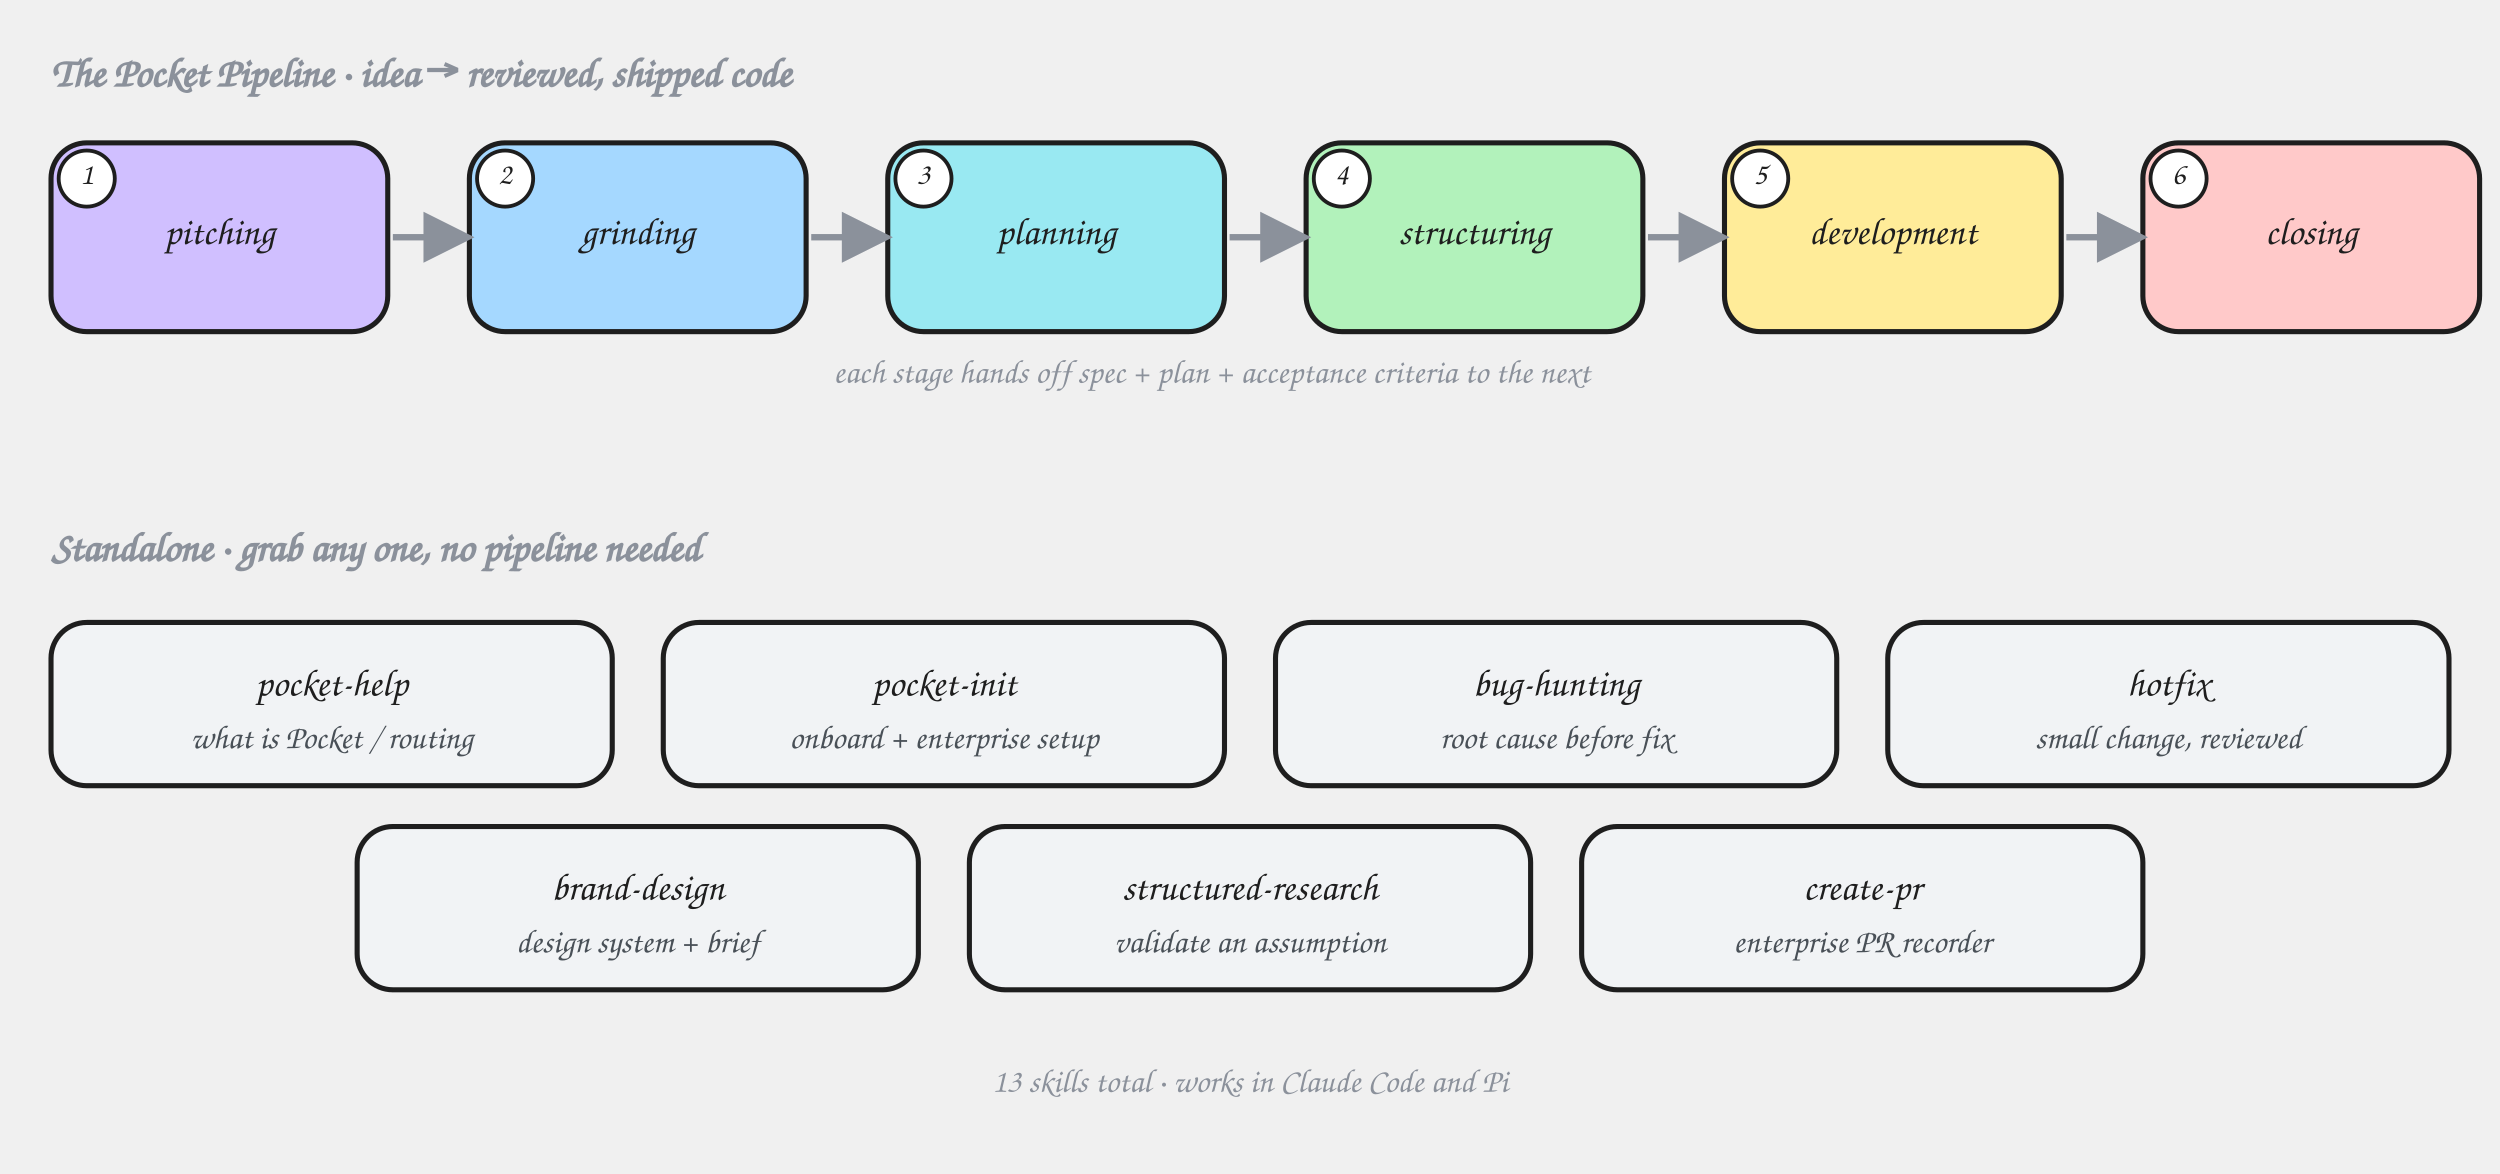
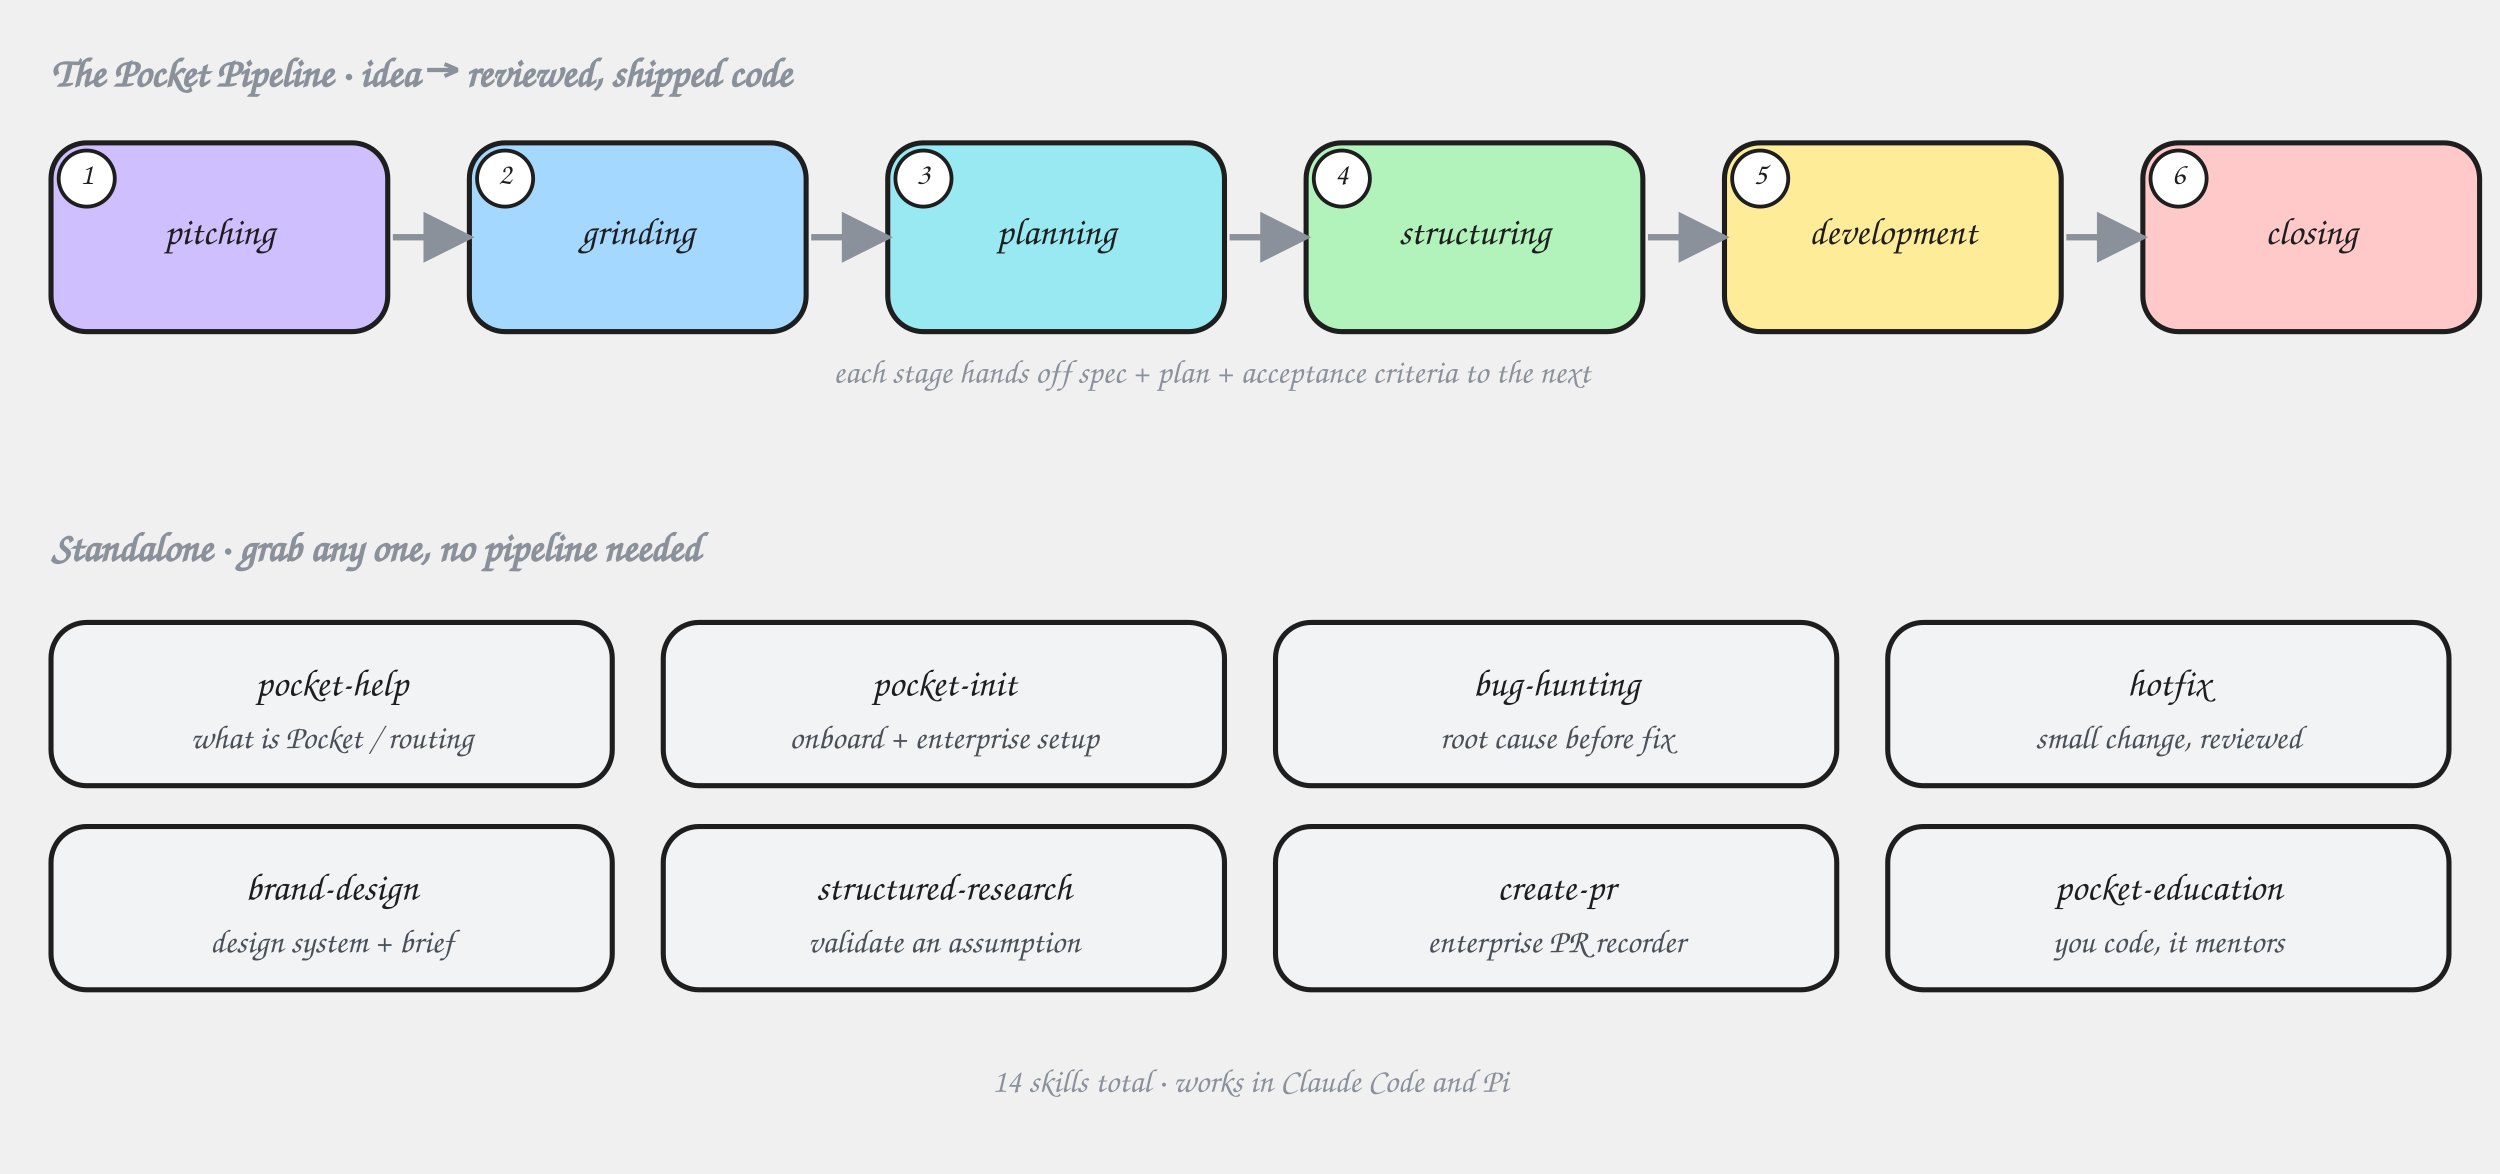
<svg xmlns="http://www.w3.org/2000/svg" viewBox="0 0 980 460" font-family="'Virgil','Excalifont','Segoe Print','Comic Sans MS',cursive" width="980" height="460">
  <defs>
    <marker id="arrow" viewBox="0 0 10 10" refX="8" refY="5" markerWidth="8" markerHeight="8" orient="auto-start-reverse">
      <path d="M0,0 L10,5 L0,10 z" fill="#8b919b" />
    </marker>
    <style>
      .box { stroke:#1e1e1e; stroke-width:2; rx:14; ry:14; stroke-linejoin:round; }
      .lbl { fill:#1e1e1e; font-size:15px; text-anchor:middle; dominant-baseline:central; }
      .sub { fill:#495057; font-size:13px; text-anchor:middle; dominant-baseline:central; }
      .badge { fill:#ffffff; stroke:#1e1e1e; stroke-width:1.5; }
      .num { fill:#1e1e1e; font-size:12px; text-anchor:middle; dominant-baseline:central; }
      .hdr { fill:#8b919b; font-size:16px; font-weight:bold; }
      .flow { stroke:#8b919b; stroke-width:2.5; fill:none; }
      .caption { fill:#8b919b; font-size:13px; text-anchor:middle; }
    </style>
  </defs>
  <text class="hdr" x="20" y="34">The Pocket Pipeline · idea → reviewed, shipped code</text>
  <rect class="box" x="20" y="56" width="132" height="74" fill="#d0bfff" />
  <text class="lbl" x="86" y="93">pitching</text>
  <circle class="badge" cx="34" cy="70" r="11" />
  <text class="num" x="34" y="70">1</text>
  <rect class="box" x="184" y="56" width="132" height="74" fill="#a5d8ff" />
  <text class="lbl" x="250" y="93">grinding</text>
  <circle class="badge" cx="198" cy="70" r="11" />
  <text class="num" x="198" y="70">2</text>
  <rect class="box" x="348" y="56" width="132" height="74" fill="#99e9f2" />
  <text class="lbl" x="414" y="93">planning</text>
  <circle class="badge" cx="362" cy="70" r="11" />
  <text class="num" x="362" y="70">3</text>
  <rect class="box" x="512" y="56" width="132" height="74" fill="#b2f2bb" />
  <text class="lbl" x="578" y="93">structuring</text>
  <circle class="badge" cx="526" cy="70" r="11" />
  <text class="num" x="526" y="70">4</text>
  <rect class="box" x="676" y="56" width="132" height="74" fill="#ffec99" />
  <text class="lbl" x="742" y="93">development</text>
  <circle class="badge" cx="690" cy="70" r="11" />
  <text class="num" x="690" y="70">5</text>
  <rect class="box" x="840" y="56" width="132" height="74" fill="#ffc9c9" />
  <text class="lbl" x="906" y="93">closing</text>
  <circle class="badge" cx="854" cy="70" r="11" />
  <text class="num" x="854" y="70">6</text>
  <line class="flow" x1="154" y1="93" x2="182" y2="93" marker-end="url(#arrow)" />
  <line class="flow" x1="318" y1="93" x2="346" y2="93" marker-end="url(#arrow)" />
  <line class="flow" x1="482" y1="93" x2="510" y2="93" marker-end="url(#arrow)" />
  <line class="flow" x1="646" y1="93" x2="674" y2="93" marker-end="url(#arrow)" />
  <line class="flow" x1="810" y1="93" x2="838" y2="93" marker-end="url(#arrow)" />
  <text class="caption" x="475" y="150">each stage hands off spec + plan + acceptance criteria to the next</text>
  <text class="hdr" x="20" y="220">Standalone · grab any one, no pipeline needed</text>
  <rect class="box" x="20" y="244" width="220" height="64" fill="#f1f3f5" />
  <text class="lbl" x="130" y="270">pocket-help</text>
  <text class="sub" x="130" y="291">what is Pocket / routing</text>
  <rect class="box" x="260" y="244" width="220" height="64" fill="#f1f3f5" />
  <text class="lbl" x="370" y="270">pocket-init</text>
  <text class="sub" x="370" y="291">onboard + enterprise setup</text>
  <rect class="box" x="500" y="244" width="220" height="64" fill="#f1f3f5" />
  <text class="lbl" x="610" y="270">bug-hunting</text>
  <text class="sub" x="610" y="291">root cause before fix</text>
  <rect class="box" x="740" y="244" width="220" height="64" fill="#f1f3f5" />
  <text class="lbl" x="850" y="270">hotfix</text>
  <text class="sub" x="850" y="291">small change, reviewed</text>
-   <rect class="box" x="140" y="324" width="220" height="64" fill="#f1f3f5" />
-   <text class="lbl" x="250" y="350">brand-design</text>
-   <text class="sub" x="250" y="371">design system + brief</text>
-   <rect class="box" x="380" y="324" width="220" height="64" fill="#f1f3f5" />
-   <text class="lbl" x="490" y="350">structured-research</text>
-   <text class="sub" x="490" y="371">validate an assumption</text>
-   <rect class="box" x="620" y="324" width="220" height="64" fill="#f1f3f5" />
-   <text class="lbl" x="730" y="350">create-pr</text>
-   <text class="sub" x="730" y="371">enterprise PR recorder</text>
-   <text class="caption" x="490" y="428">13 skills total · works in Claude Code and Pi</text>
+   <rect class="box" x="20" y="324" width="220" height="64" fill="#f1f3f5" />
+   <text class="lbl" x="130" y="350">brand-design</text>
+   <text class="sub" x="130" y="371">design system + brief</text>
+   <rect class="box" x="260" y="324" width="220" height="64" fill="#f1f3f5" />
+   <text class="lbl" x="370" y="350">structured-research</text>
+   <text class="sub" x="370" y="371">validate an assumption</text>
+   <rect class="box" x="500" y="324" width="220" height="64" fill="#f1f3f5" />
+   <text class="lbl" x="610" y="350">create-pr</text>
+   <text class="sub" x="610" y="371">enterprise PR recorder</text>
+   <rect class="box" x="740" y="324" width="220" height="64" fill="#f1f3f5" />
+   <text class="lbl" x="850" y="350">pocket-education</text>
+   <text class="sub" x="850" y="371">you code, it mentors</text>
+   <text class="caption" x="490" y="428">14 skills total · works in Claude Code and Pi</text>
</svg>
